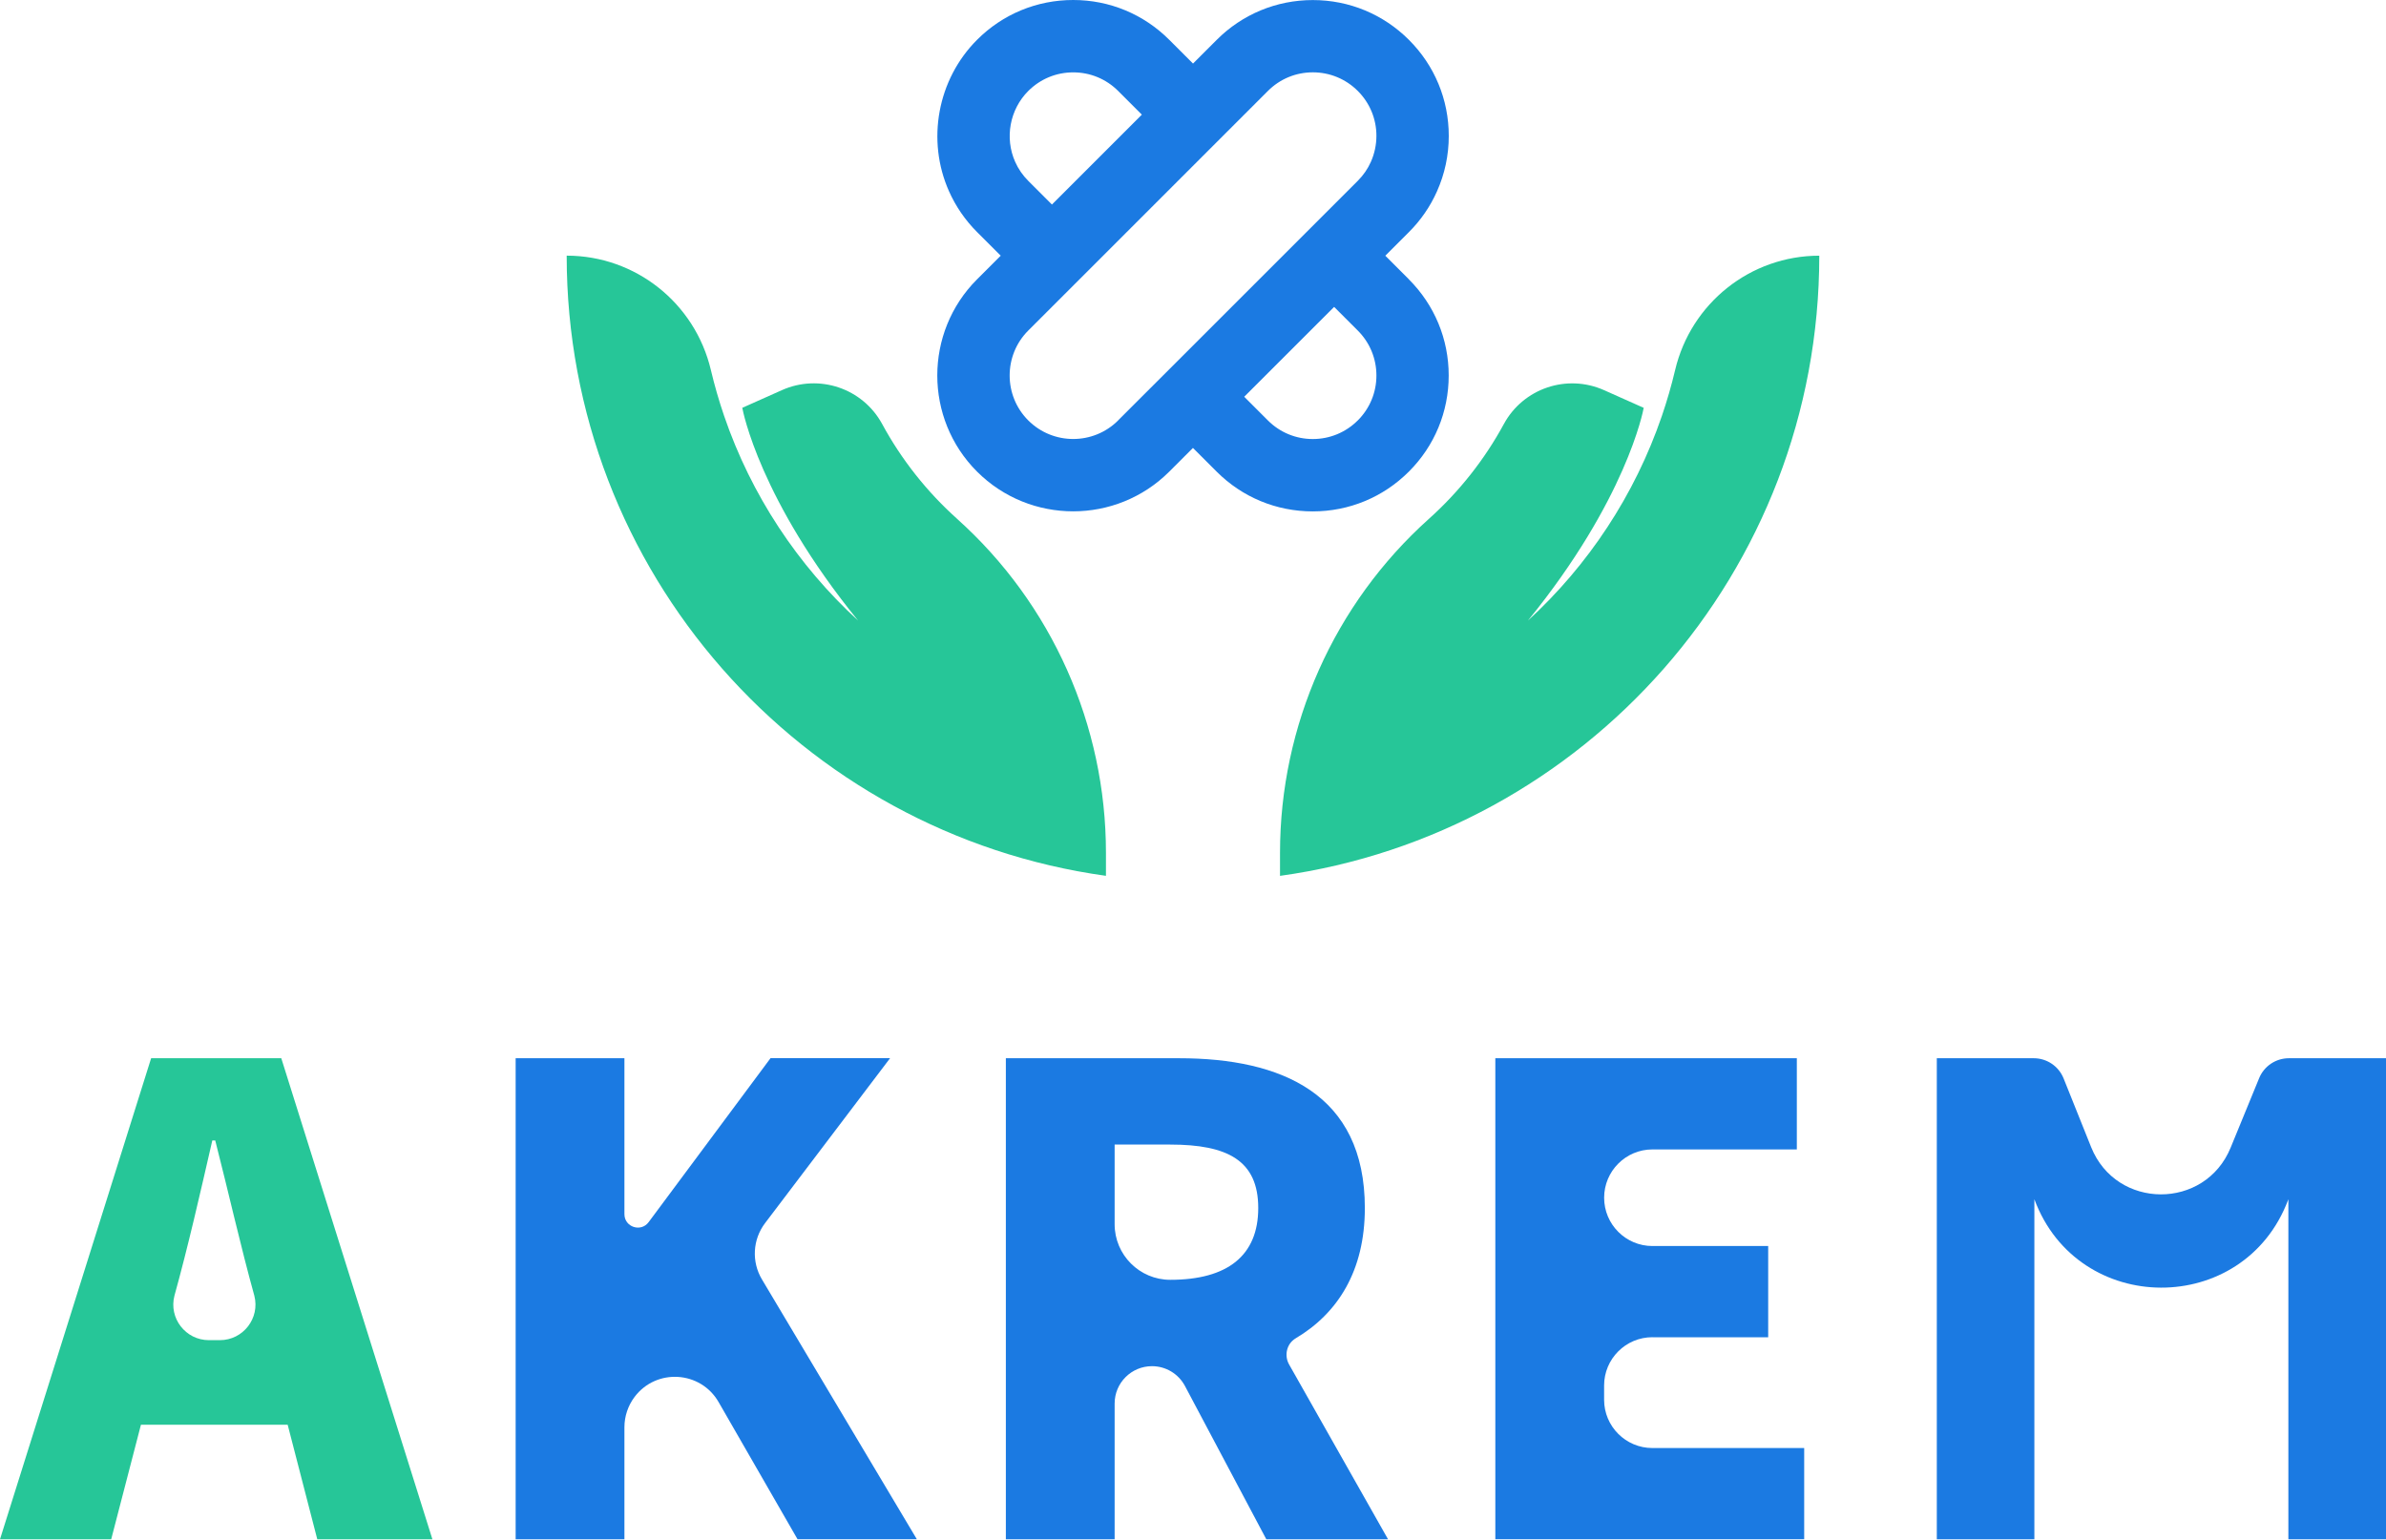
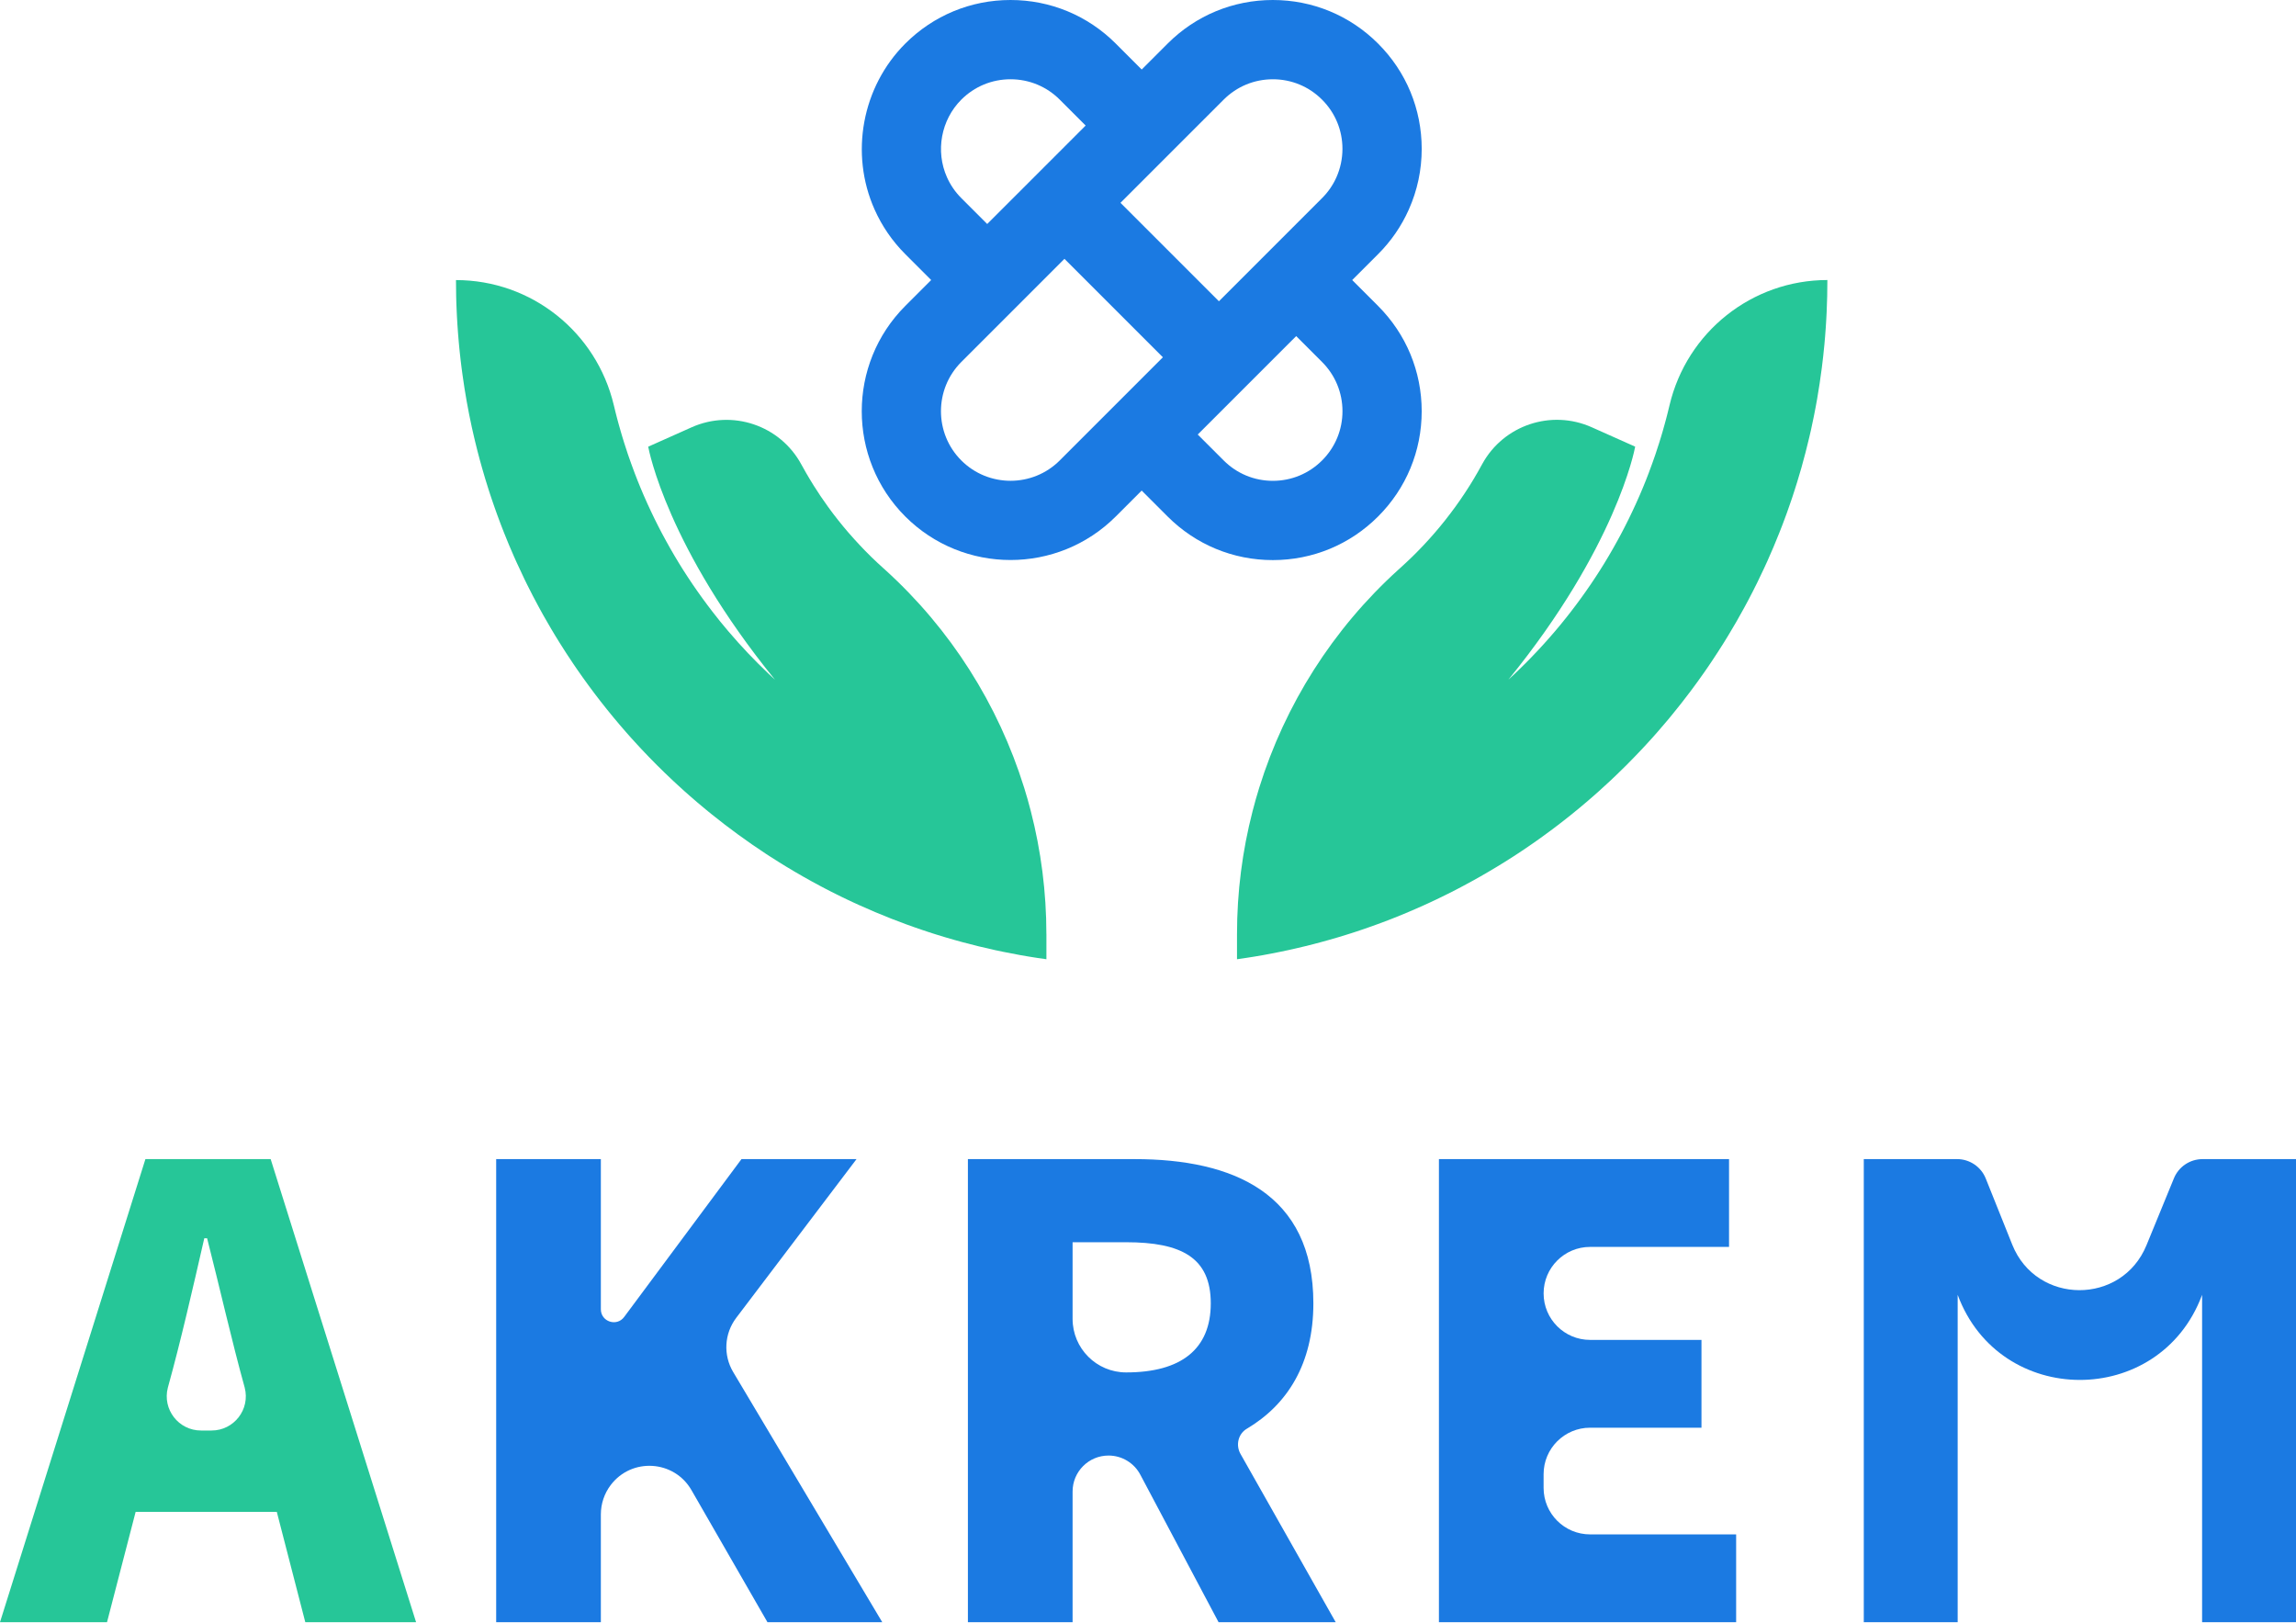
- <svg xmlns="http://www.w3.org/2000/svg" id="Layer_1" data-name="Layer 1" viewBox="0 0 736.37 475.18">
+ <svg xmlns="http://www.w3.org/2000/svg" id="Layer_1" data-name="Layer 1" viewBox="0 0 2140.91 1512.44">
  <defs>
    <style>
      .cls-1 {
        fill: #26c698;
      }

      .cls-2 {
        fill: #1b7ae2;
      }
    </style>
  </defs>
  <g>
-     <path class="cls-1" d="m46.64,326.68L0,475.18h34.32l9.18-35.37h45.28l9.14,35.37h35.53l-46.64-148.5h-40.17Zm17.83,87.03c-7.19,0-12.44-6.79-10.63-13.74h0c4.13-14.85,8.09-32.22,11.68-47.9h.91c3.97,15.49,7.93,33.05,12.06,47.9h0c1.8,6.96-3.45,13.74-10.64,13.74h-3.39Z" />
-     <path class="cls-2" d="m192.71,374.82v-48.14h-33.57v148.5h33.57v-34.58c0-3.39,1.11-6.69,3.15-9.39h0c6.73-8.9,20.36-8.05,25.92,1.62l24.36,42.34h36.82l-47.81-80.22c-3.25-5.45-2.87-12.32.97-17.38l38.58-50.91h-36.9l-37.62,50.62c-2.38,3.21-7.47,1.52-7.47-2.47Z" />
-     <path class="cls-2" d="m421.22,372.92c0-35.31-25.82-46.24-57.31-46.24h-53.48v148.5h33.57v-41.91c0-6.37,5.16-11.53,11.53-11.53h0c4.27,0,8.18,2.36,10.18,6.13l25.1,47.31h37.57l-30.54-53.97c-1.58-2.79-.74-6.42,2.02-8.06,13-7.71,21.36-20.82,21.36-40.23Zm-77.22-19.59h17.17c17.66,0,27.15,4.9,27.15,19.59s-9.49,22.16-27.15,22.16h0c-9.49,0-17.17-7.69-17.17-17.17v-24.58Z" />
-     <path class="cls-2" d="m509.98,412.81h35.72v-28.16h-35.72c-8.23,0-14.91-6.68-14.91-14.91h0c0-8.23,6.68-14.91,14.91-14.91h44.56v-28.16h-93.05v148.5h95.32v-28.16h-46.84c-8.23,0-14.91-6.68-14.91-14.91v-4.39c0-8.23,6.68-14.91,14.91-14.91Z" />
-     <path class="cls-2" d="m706.26,475.18h30.11v-148.5h-29.98c-4.02,0-7.65,2.43-9.17,6.15l-8.8,21.46c-7.91,19.3-35.29,19.19-43.05-.17l-8.5-21.21c-1.51-3.76-5.15-6.23-9.21-6.23h-29.92v148.5h30.11v-104.98h0c13.41,36.27,64.66,36.44,78.3.25l.09-.25v104.98Z" />
+     <path class="cls-1" d="m135.59,1080.69L0,1512.44h99.79l26.68-102.84h131.64l26.56,102.84h103.3l-135.59-431.75h-116.79Zm51.83,253.04c-20.89,0-36.16-19.73-30.91-39.95h0c12-43.17,23.53-93.67,33.97-139.26h2.65c11.53,45.04,23.06,96.09,35.06,139.26v.03c5.23,20.22-10.03,39.92-30.91,39.92h-9.86Z" />
+     <path class="cls-2" d="m560.27,1220.67v-139.97h-97.61v431.75h97.61v-100.53c0-9.85,3.21-19.44,9.15-27.3h0c19.56-25.88,59.19-23.4,75.36,4.72l70.84,123.11h107.04l-138.99-233.22c-9.44-15.84-8.33-35.83,2.81-50.53l112.18-148h-107.28l-109.38,147.17c-6.93,9.32-21.73,4.42-21.73-7.19Z" />
+     <path class="cls-2" d="m1224.65,1215.14c0-102.65-75.06-134.45-166.63-134.45h-155.49v431.75h97.61v-121.85c0-18.51,15.01-33.52,33.52-33.52h0c12.41,0,23.8,6.85,29.61,17.81l72.98,137.56h109.22l-88.78-156.92c-4.6-8.12-2.16-18.66,5.87-23.42,37.79-22.41,62.09-60.53,62.09-116.96Zm-224.51-56.95h49.93c51.34,0,78.92,14.26,78.92,56.95s-27.58,64.43-78.92,64.43h0c-27.58,0-49.93-22.36-49.93-49.93v-71.45Z" />
+     <path class="cls-2" d="m1482.69,1331.11h103.85v-81.86h-103.85c-23.94,0-43.35-19.41-43.35-43.35h0c0-23.94,19.41-43.35,43.35-43.35h129.56v-81.86h-270.52v431.75h277.14v-81.86h-136.19c-23.94,0-43.35-19.41-43.35-43.35v-12.77c0-23.94,19.41-43.35,43.35-43.35Z" />
+     <path class="cls-2" d="m2053.36,1512.44h87.55v-431.75h-87.15c-11.7,0-22.24,7.07-26.68,17.89l-25.59,62.4c-23.01,56.11-102.59,55.79-125.15-.51l-24.71-61.68c-4.38-10.94-14.98-18.11-26.76-18.11h-86.98v431.75h87.55v-305.22h0c38.99,105.46,187.98,105.93,227.64.72l.27-.73v305.23Z" />
  </g>
  <g>
-     <path class="cls-2" d="m434.83,86.24l-7.3-7.3,7.29-7.29c3.66-3.65,6.57-7.88,8.66-12.57,2.41-5.4,3.64-11.16,3.64-17.11,0-11.22-4.37-21.75-12.29-29.66-7.93-7.93-18.46-12.29-29.67-12.29s-21.75,4.37-29.66,12.29l-7.31,7.31-7.3-7.3C352.96,4.37,342.42,0,331.21,0s-21.75,4.36-29.67,12.29c-12.21,12.21-15.68,31.01-8.65,46.77,2.09,4.69,5,8.92,8.65,12.57l7.3,7.3-7.31,7.31c-16.35,16.36-16.35,42.98,0,59.34,8.18,8.18,18.93,12.27,29.67,12.27s21.49-4.09,29.67-12.27l7.3-7.3,7.3,7.3c7.92,7.93,18.46,12.29,29.67,12.29s21.74-4.36,29.67-12.29c0,0,0,0,0,0,7.93-7.92,12.29-18.46,12.29-29.67s-4.37-21.75-12.29-29.67Zm-117.49-30.41c-1.71-1.71-3.07-3.68-4.04-5.87-3.29-7.37-1.67-16.16,4.04-21.87,3.71-3.71,8.63-5.75,13.88-5.75s10.17,2.04,13.88,5.75l7.3,7.3-5.34,5.34-22.41,22.41-7.3-7.3Zm27.75,73.95c-7.65,7.65-20.1,7.65-27.75,0-7.65-7.65-7.65-20.09,0-27.74l7.31-7.31h0s22.68-22.68,22.68-22.68l43.97-43.97c3.7-3.71,8.63-5.75,13.87-5.75s10.17,2.04,13.88,5.75c3.7,3.7,5.74,8.62,5.74,13.86,0,2.75-.59,5.52-1.7,8.01-.97,2.18-2.33,4.15-4.05,5.87l-55.75,55.75-10.9,10.89h0s-7.3,7.3-7.3,7.3Zm73.95,0h0c-3.71,3.71-8.64,5.75-13.88,5.75s-10.16-2.04-13.87-5.75l-7.3-7.3,27.75-27.74,7.3,7.3c3.71,3.71,5.75,8.63,5.75,13.88s-2.04,10.16-5.75,13.87Z" />
-     <g>
-       <path class="cls-1" d="m295.38,160.16c-9.29-8.33-17.14-18.23-23.13-29.27-5.99-11.03-19.46-15.57-30.92-10.46l-12.24,5.46h0v.02c.19,1.03,5.41,28.39,35.73,65.66-18.62-17.09-32.98-38.74-41.34-63.18-1.58-4.63-2.95-9.35-4.09-14.17-4.89-20.66-23.27-35.3-44.5-35.3h0c0,97.64,72.39,178.38,166.43,191.45v-7.11c0-39.33-16.67-76.84-45.95-103.1Z" />
-       <path class="cls-1" d="m561.48,78.93c-21.23,0-39.61,14.64-44.5,35.3-1.14,4.82-2.51,9.54-4.09,14.17-8.36,24.44-22.72,46.09-41.34,63.18,30.32-37.26,35.54-64.63,35.73-65.66h0s0-.02,0-.02l-12.24-5.46c-11.46-5.11-24.93-.57-30.92,10.46-6,11.05-13.85,20.95-23.13,29.27-29.28,26.26-45.95,63.77-45.95,103.1v7.11c94.04-13.07,166.43-93.81,166.43-191.45h0Z" />
-     </g>
+     <path class="cls-1" d="m975.73,870.82v23.52c-2.86-.39-5.69-.79-8.52-1.23-2.61-.39-5.2-.81-7.81-1.23l-.37-.07c-2.49-.42-5-.84-7.49-1.28-5.44-.99-10.86-2.02-16.23-3.13-2.46-.49-4.93-1.01-7.37-1.55-5.2-1.13-10.35-2.32-15.47-3.57-5.15-1.26-10.25-2.56-15.32-3.94-2.56-.69-5.07-1.38-7.61-2.12-2.54-.71-5.05-1.45-7.56-2.19-2.51-.74-5.03-1.5-7.54-2.29-1.8-.57-3.62-1.13-5.42-1.7-1.35-.44-2.71-.86-4.04-1.33-1.82-.59-3.65-1.21-5.47-1.82-2.49-.84-4.95-1.68-7.41-2.56-2.46-.86-4.93-1.75-7.37-2.64-4.56-1.67-9.11-3.4-13.62-5.17-10.03-3.92-19.9-8.1-29.66-12.51-2.24-1.01-4.46-2.02-6.68-3.05-1.58-.74-3.18-1.48-4.75-2.24-1.53-.71-3.03-1.45-4.53-2.17-1.7-.84-3.4-1.68-5.07-2.51-2.09-1.03-4.16-2.07-6.21-3.1-1.65-.86-3.3-1.7-4.93-2.56-1.53-.79-3.05-1.6-4.58-2.41-10.74-5.71-21.31-11.73-31.68-18.03-2.19-1.33-4.38-2.66-6.55-4.04-2.76-1.72-5.49-3.45-8.23-5.22-1.31-.84-2.61-1.68-3.92-2.54-17.71-11.63-34.78-24.09-51.21-37.34-1.77-1.4-3.52-2.83-5.25-4.29-5.1-4.21-10.12-8.47-15.08-12.83-1.53-1.33-3.03-2.66-4.53-4.02-1.8-1.63-3.6-3.25-5.39-4.9-1.72-1.58-3.45-3.15-5.15-4.75-10.25-9.58-20.17-19.51-29.78-29.76-1.26-1.33-2.49-2.66-3.72-4.02-1.97-2.14-3.92-4.29-5.89-6.45-1.5-1.7-3.03-3.4-4.53-5.12-16.45-18.75-31.83-38.48-46.01-59.07-1.16-1.65-2.29-3.3-3.4-4.98-4.31-6.38-8.5-12.83-12.59-19.39-1.38-2.17-2.71-4.36-4.04-6.55-1.35-2.22-2.68-4.46-4.01-6.7-2.41-4.04-4.75-8.13-7.07-12.24-.37-.69-.76-1.35-1.13-2.04-1.08-1.92-2.14-3.87-3.18-5.79-3.69-6.8-7.27-13.67-10.71-20.62-.89-1.75-1.75-3.52-2.61-5.3-2.51-5.2-4.98-10.44-7.37-15.74-.84-1.82-1.65-3.65-2.46-5.49-3.18-7.22-6.23-14.48-9.14-21.85-.54-1.33-1.06-2.64-1.55-3.97-.62-1.55-1.21-3.1-1.8-4.66-.99-2.59-1.97-5.2-2.91-7.81-.84-2.29-1.68-4.58-2.46-6.87-.89-2.46-1.72-4.93-2.56-7.41-.59-1.7-1.16-3.4-1.72-5.12-.49-1.53-1.01-3.05-1.48-4.58-2.17-6.72-4.21-13.5-6.13-20.32-.69-2.44-1.38-4.85-2.04-7.32-1.55-5.71-3.01-11.45-4.41-17.24-.49-2.02-.96-4.04-1.43-6.08-.57-2.39-1.08-4.75-1.63-7.17-3.5-15.99-6.38-32.22-8.65-48.65-.35-2.36-.67-4.75-.96-7.14-.3-2.29-.59-4.56-.84-6.85-.25-2.14-.49-4.29-.71-6.45-.17-1.53-.32-3.03-.47-4.56-.22-2.09-.42-4.19-.59-6.28-.25-2.69-.47-5.39-.67-8.1-.22-2.71-.39-5.42-.57-8.13-.17-2.71-.35-5.44-.47-8.15-.12-2.22-.22-4.41-.3-6.63-.07-1.67-.15-3.35-.2-5.02-.07-2.04-.12-4.11-.17-6.16-.12-5.02-.17-10.05-.17-15.1,35.13,0,67.89,12.09,93.87,32.74,26.01,20.64,45.25,49.86,53.33,84.02.25,1.03.49,2.07.76,3.1.27,1.21.57,2.36.86,3.55.39,1.65.81,3.28,1.26,4.9.07.32.15.64.25.96.47,1.77.94,3.52,1.43,5.27.64,2.36,1.31,4.7,2,7.02.44,1.58.91,3.15,1.38,4.7.59,1.95,1.18,3.89,1.8,5.81,1.06,3.4,2.17,6.75,3.3,10.12.2.57.39,1.16.59,1.72.84,2.44,1.68,4.85,2.56,7.27.86,2.49,1.77,4.95,2.73,7.39.1.37.25.74.39,1.08,1.75,4.66,3.6,9.26,5.49,13.84,1.01,2.44,2.04,4.9,3.1,7.32,1.03,2.44,2.12,4.85,3.23,7.27,0,0-.02.02,0,.02,1.08,2.39,2.17,4.78,3.33,7.17,1.11,2.39,2.24,4.78,3.42,7.14,1.13,2.36,2.32,4.73,3.55,7.09,1.03,2.04,2.09,4.09,3.18,6.13.27.54.54,1.06.84,1.58,1.11,2.09,2.24,4.19,3.4,6.26,1.23,2.32,2.54,4.61,3.84,6.87,1.26,2.22,2.54,4.43,3.84,6.63.02.07.07.12.12.2,1.33,2.27,2.68,4.51,4.06,6.75,2.73,4.48,5.54,8.92,8.45,13.3,1.43,2.22,2.88,4.38,4.36,6.55,1.45,2.17,2.96,4.31,4.48,6.45,1.48,2.14,3.01,4.29,4.56,6.4,1.5,2.12,3.05,4.21,4.66,6.31,1.55,2.09,3.13,4.19,4.75,6.26,4.78,6.21,9.73,12.32,14.83,18.28,11.85,13.94,24.44,27.22,37.71,39.78,1.9,1.82,3.82,3.6,5.74,5.35-100.28-123.26-117.57-213.79-118.19-217.19-.03-.02-.03-.05-.03-.07l40.5-18.08c37.91-16.92,82.47-1.9,102.27,34.58,1.4,2.61,2.86,5.2,4.34,7.73,1.08,1.9,2.17,3.77,3.3,5.62.05.12.12.22.2.32,1.23,2.09,2.51,4.16,3.82,6.23,4.19,6.68,8.57,13.18,13.18,19.53,1.11,1.53,2.24,3.08,3.37,4.58.52.69,1.03,1.38,1.53,2.04,1.48,1.92,2.96,3.84,4.46,5.74,3.13,3.97,6.36,7.88,9.66,11.7,1.82,2.12,3.65,4.19,5.52,6.23,1.65,1.85,3.33,3.67,5.05,5.49,1.55,1.67,3.13,3.33,4.75,4.98.17.2.37.39.59.59,3.6,3.69,7.29,7.32,11.06,10.81,1.9,1.77,3.79,3.52,5.71,5.22.57.54,1.13,1.03,1.7,1.53,61.11,55.4,105.4,125.65,129.47,202.85h.02c2.27,7.29,4.36,14.66,6.26,22.07,9.56,37.1,14.53,75.57,14.53,114.59Z" />
+     <path class="cls-1" d="m1703.94,261.09c0,10.1-.22,20.12-.69,30.1-.12,2.51-.25,5-.39,7.49-.12,2.22-.27,4.43-.42,6.63-.02.57-.05,1.11-.12,1.65-.15,2.22-.32,4.41-.49,6.6-.2,2.46-.42,4.93-.64,7.39-.69,7.39-1.5,14.76-2.44,22.07-1.26,9.75-2.71,19.44-4.38,29.04-.44,2.41-.86,4.8-1.31,7.19-.44,2.41-.91,4.83-1.4,7.24-.12.64-.25,1.31-.39,1.95-.81,4.06-1.68,8.1-2.56,12.14-.02.12-.05.25-.07.34-.52,2.27-1.03,4.56-1.58,6.82-2.22,9.41-4.63,18.77-7.24,28.01-.02.12-.05.25-.1.37-1.28,4.51-2.61,8.99-3.99,13.45-.71,2.29-1.43,4.58-2.17,6.87-.62,1.92-1.23,3.87-1.87,5.79-.17.54-.35,1.08-.54,1.63-.69,2.07-1.4,4.14-2.12,6.18-.69,2.04-1.4,4.09-2.14,6.11-.15.47-.3.91-.47,1.35-.74,2.02-1.45,4.02-2.22,6.04-.79,2.17-1.63,4.34-2.44,6.5-.07.22-.17.44-.27.67-.79,2.07-1.6,4.11-2.41,6.16-3.5,8.84-7.19,17.59-11.08,26.23-.99,2.17-1.95,4.31-2.96,6.45-2.07,4.53-4.24,9.02-6.43,13.5-.79,1.6-1.6,3.2-2.41,4.8-.57,1.13-1.13,2.29-1.72,3.42-1.31,2.56-2.61,5.1-3.94,7.61-.54,1.06-1.11,2.09-1.67,3.13-.96,1.8-1.92,3.62-2.93,5.42-4.51,8.3-9.24,16.48-14.14,24.56-.86,1.43-1.75,2.88-2.64,4.31-.71,1.16-1.43,2.32-2.14,3.47-3.45,5.52-7,10.96-10.59,16.36-1.03,1.55-2.07,3.08-3.1,4.61-.3.44-.62.89-.91,1.33-1.23,1.77-2.44,3.55-3.69,5.32-4.01,5.74-8.15,11.45-12.37,17.07-2.81,3.74-5.67,7.46-8.57,11.16-2.88,3.67-5.81,7.32-8.79,10.94-1.18,1.45-2.36,2.91-3.57,4.34-3.3,3.94-6.65,7.86-10.05,11.73-1.5,1.72-3.03,3.42-4.53,5.12-1.95,2.17-3.89,4.31-5.89,6.45-1.23,1.35-2.46,2.68-3.72,4.02-2.04,2.19-4.14,4.36-6.23,6.53-2.83,2.96-5.69,5.89-8.6,8.79-3.25,3.23-6.53,6.43-9.85,9.61-1.68,1.63-3.37,3.23-5.1,4.83-3.4,3.2-6.85,6.36-10.35,9.48-1.72,1.55-3.47,3.1-5.25,4.66-1.75,1.53-3.52,3.08-5.3,4.58-5.32,4.58-10.74,9.06-16.21,13.45-5.49,4.41-11.04,8.7-16.68,12.93-3.74,2.81-7.51,5.57-11.33,8.3,0,.02-.02.02-.02.02-1.4,1.01-2.83,2.02-4.26,3.01-2.39,1.7-4.8,3.37-7.24,5.02-.66.44-1.35.91-2.02,1.38-2.64,1.77-5.3,3.55-7.96,5.3-1.58,1.03-3.15,2.07-4.73,3.08-2.46,1.58-4.95,3.15-7.44,4.7-2.17,1.35-4.34,2.71-6.53,4.01-10.37,6.31-20.94,12.32-31.68,18.03-1.8.96-3.6,1.92-5.42,2.86-.44.22-.89.47-1.33.69-1.33.69-2.66,1.38-4.01,2.07-3.69,1.87-7.39,3.72-11.13,5.49-2.66,1.31-5.32,2.56-8.01,3.82-1.65.79-3.3,1.53-4.98,2.29-.39.17-.79.37-1.18.54-2.46,1.11-4.93,2.22-7.44,3.3-2.46,1.11-4.98,2.17-7.49,3.23-2.27.96-4.53,1.92-6.82,2.86-2.91,1.18-5.84,2.36-8.79,3.52-.47.17-.94.37-1.4.54-1.55.62-3.1,1.21-4.68,1.8-2.44.94-4.88,1.85-7.34,2.73-2.44.89-4.9,1.77-7.37,2.64-2.44.89-4.93,1.72-7.39,2.56-1.72.59-3.47,1.18-5.22,1.75-1.43.47-2.86.94-4.31,1.4-1.8.57-3.6,1.13-5.42,1.7-2.49.79-5,1.55-7.51,2.29-2.51.74-5.05,1.48-7.56,2.19-2.22.64-4.46,1.26-6.68,1.85-2.66.74-5.35,1.45-8.01,2.14-2.76.71-5.49,1.4-8.25,2.07-2.56.62-5.15,1.23-7.71,1.82-1.31.32-2.59.62-3.87.89-1.31.3-2.61.57-3.89.86-2.27.49-4.51.96-6.77,1.43-2.78.59-5.59,1.13-8.4,1.68-2.81.54-5.62,1.08-8.45,1.58-2.49.44-4.98.86-7.49,1.28-.12.02-.25.05-.37.07-2.29.37-4.58.74-6.87,1.08-1.48.22-2.96.47-4.43.67-1.48.22-2.96.44-4.43.64-.2.02-.39.05-.59.07v-23.52c0-38.99,4.95-77.47,14.53-114.57,1.9-7.41,3.99-14.78,6.28-22.1,24.07-77.2,68.36-147.45,129.47-202.85.1-.07.2-.17.3-.25.49-.42.94-.84,1.4-1.28,1.92-1.7,3.82-3.45,5.69-5.22,3.79-3.5,7.49-7.12,11.08-10.81,3.62-3.67,7.14-7.41,10.59-11.26,1.55-1.75,3.1-3.5,4.66-5.27.17-.17.32-.34.47-.54,3.37-3.89,6.68-7.88,9.85-11.92,1.6-2.02,3.18-4.06,4.73-6.13,1.58-2.04,3.1-4.14,4.63-6.23,1.38-1.92,2.76-3.87,4.11-5.81.27-.34.49-.69.74-1.06,1.33-1.95,2.66-3.92,3.97-5.89,1.43-2.17,2.83-4.34,4.21-6.53.27-.39.52-.81.76-1.21,1.08-1.75,2.17-3.52,3.25-5.3.05-.07.12-.17.15-.27,1.31-2.17,2.59-4.36,3.84-6.58,1.28-2.24,2.56-4.51,3.79-6.8.1-.15.2-.32.27-.49,19.93-36.14,64.27-50.94,102-34.09l40.5,18.08s0,.05-.02.07c-.62,3.4-17.91,93.92-118.19,217.19,1.92-1.77,3.84-3.55,5.74-5.35,1.9-1.8,3.77-3.6,5.64-5.44,1.87-1.8,3.74-3.65,5.57-5.52,1.65-1.65,3.3-3.33,4.9-5,2.22-2.27,4.41-4.58,6.53-6.9,1.63-1.7,3.18-3.42,4.73-5.15,1.77-1.95,3.52-3.89,5.22-5.86,1.72-1.95,3.42-3.92,5.12-5.91,3.4-3.97,6.75-8.03,9.98-12.12,1.65-2.04,3.25-4.09,4.85-6.16,1.6-2.07,3.18-4.16,4.75-6.26,1.58-2.09,3.13-4.19,4.66-6.31,1.55-2.12,3.05-4.26,4.56-6.4,1.5-2.14,3.01-4.29,4.48-6.45,1.45-2.17,2.93-4.36,4.36-6.55,2.91-4.38,5.71-8.82,8.45-13.3,1.35-2.24,2.71-4.48,4.06-6.75.05-.07.1-.12.12-.2,1.28-2.19,2.56-4.41,3.84-6.63,1.28-2.27,2.59-4.58,3.84-6.87,1.16-2.07,2.29-4.16,3.4-6.26.3-.52.57-1.03.84-1.58,1.06-2.04,2.12-4.09,3.18-6.13,1.21-2.36,2.39-4.7,3.55-7.09,1.16-2.36,2.29-4.75,3.42-7.14,1.13-2.36,2.24-4.75,3.33-7.17v-.02c1.11-2.41,2.17-4.83,3.23-7.27,1.06-2.44,2.09-4.88,3.1-7.32,1.9-4.58,3.74-9.19,5.49-13.84.12-.27.25-.59.32-.89.02-.07.05-.12.07-.2.94-2.46,1.85-4.93,2.73-7.39.89-2.41,1.72-4.83,2.56-7.27.2-.57.39-1.16.59-1.72,1.13-3.37,2.24-6.72,3.3-10.12.62-1.92,1.21-3.87,1.8-5.81.47-1.58.94-3.13,1.4-4.7.67-2.32,1.33-4.66,1.97-7.02.49-1.75.96-3.5,1.43-5.27.1-.32.17-.64.25-.96.42-1.63.84-3.28,1.26-4.9.3-1.18.59-2.34.86-3.55.27-1.03.52-2.07.76-3.1,8.08-34.17,27.32-63.38,53.33-84.02,26.01-20.64,58.77-32.74,93.87-32.74Z" />
+     <path class="cls-2" d="m1285.02,285.26l-24.16-24.16,24.13-24.13c12.09-12.06,21.74-26.07,28.65-41.58,7.98-17.87,12.03-36.91,12.03-56.6,0-37.09-14.44-71.95-40.65-98.13-26.22-26.22-61.08-40.66-98.15-40.66s-71.93,14.44-98.12,40.65l-24.17,24.17-24.16-24.16C1014.21,14.44,979.35,0,942.27,0s-71.94,14.44-98.15,40.65c-40.39,40.39-51.88,102.56-28.61,154.69,6.92,15.53,16.54,29.52,28.61,41.59l24.16,24.16-24.17,24.17c-54.09,54.13-54.09,142.17,0,196.27,27.06,27.06,62.6,40.59,98.15,40.59s71.09-13.53,98.15-40.59l24.15-24.15,24.16,24.15c26.21,26.22,61.06,40.67,98.14,40.67s71.93-14.43,98.14-40.65h0c26.22-26.22,40.66-61.06,40.66-98.14s-14.44-71.93-40.66-98.15Zm-98.15-211.36c17.34,0,33.64,6.75,45.91,19.03,12.25,12.23,18.99,28.52,18.99,45.86,0,9.1-1.94,18.25-5.62,26.5-3.22,7.23-7.71,13.74-13.39,19.41l-96.18,96.18-91.78-91.78,96.19-96.18c12.25-12.26,28.54-19.01,45.87-19.01Zm-290.5,110.78c-5.65-5.64-10.14-12.17-13.37-19.43-10.88-24.39-5.51-53.46,13.37-72.34,12.26-12.26,28.56-19.01,45.9-19.01s33.64,6.75,45.9,19.01l24.15,24.15-25.75,25.75-66.04,66.03-24.17-24.17Zm91.8,244.6c-25.31,25.31-66.49,25.31-91.8,0-25.29-25.3-25.29-66.47,0-91.77l24.17-24.17h.01s72.01-72.02,72.01-72.02l91.78,91.78-40.36,40.36-31.66,31.66h0s-24.14,24.14-24.14,24.14Zm244.61,0h0c-12.26,12.27-28.56,19.02-45.9,19.02s-33.62-6.75-45.88-19.02l-24.16-24.15,91.79-91.77,24.15,24.15c12.26,12.26,19.01,28.56,19.01,45.9s-6.75,33.62-19.01,45.87Z" />
  </g>
</svg>
